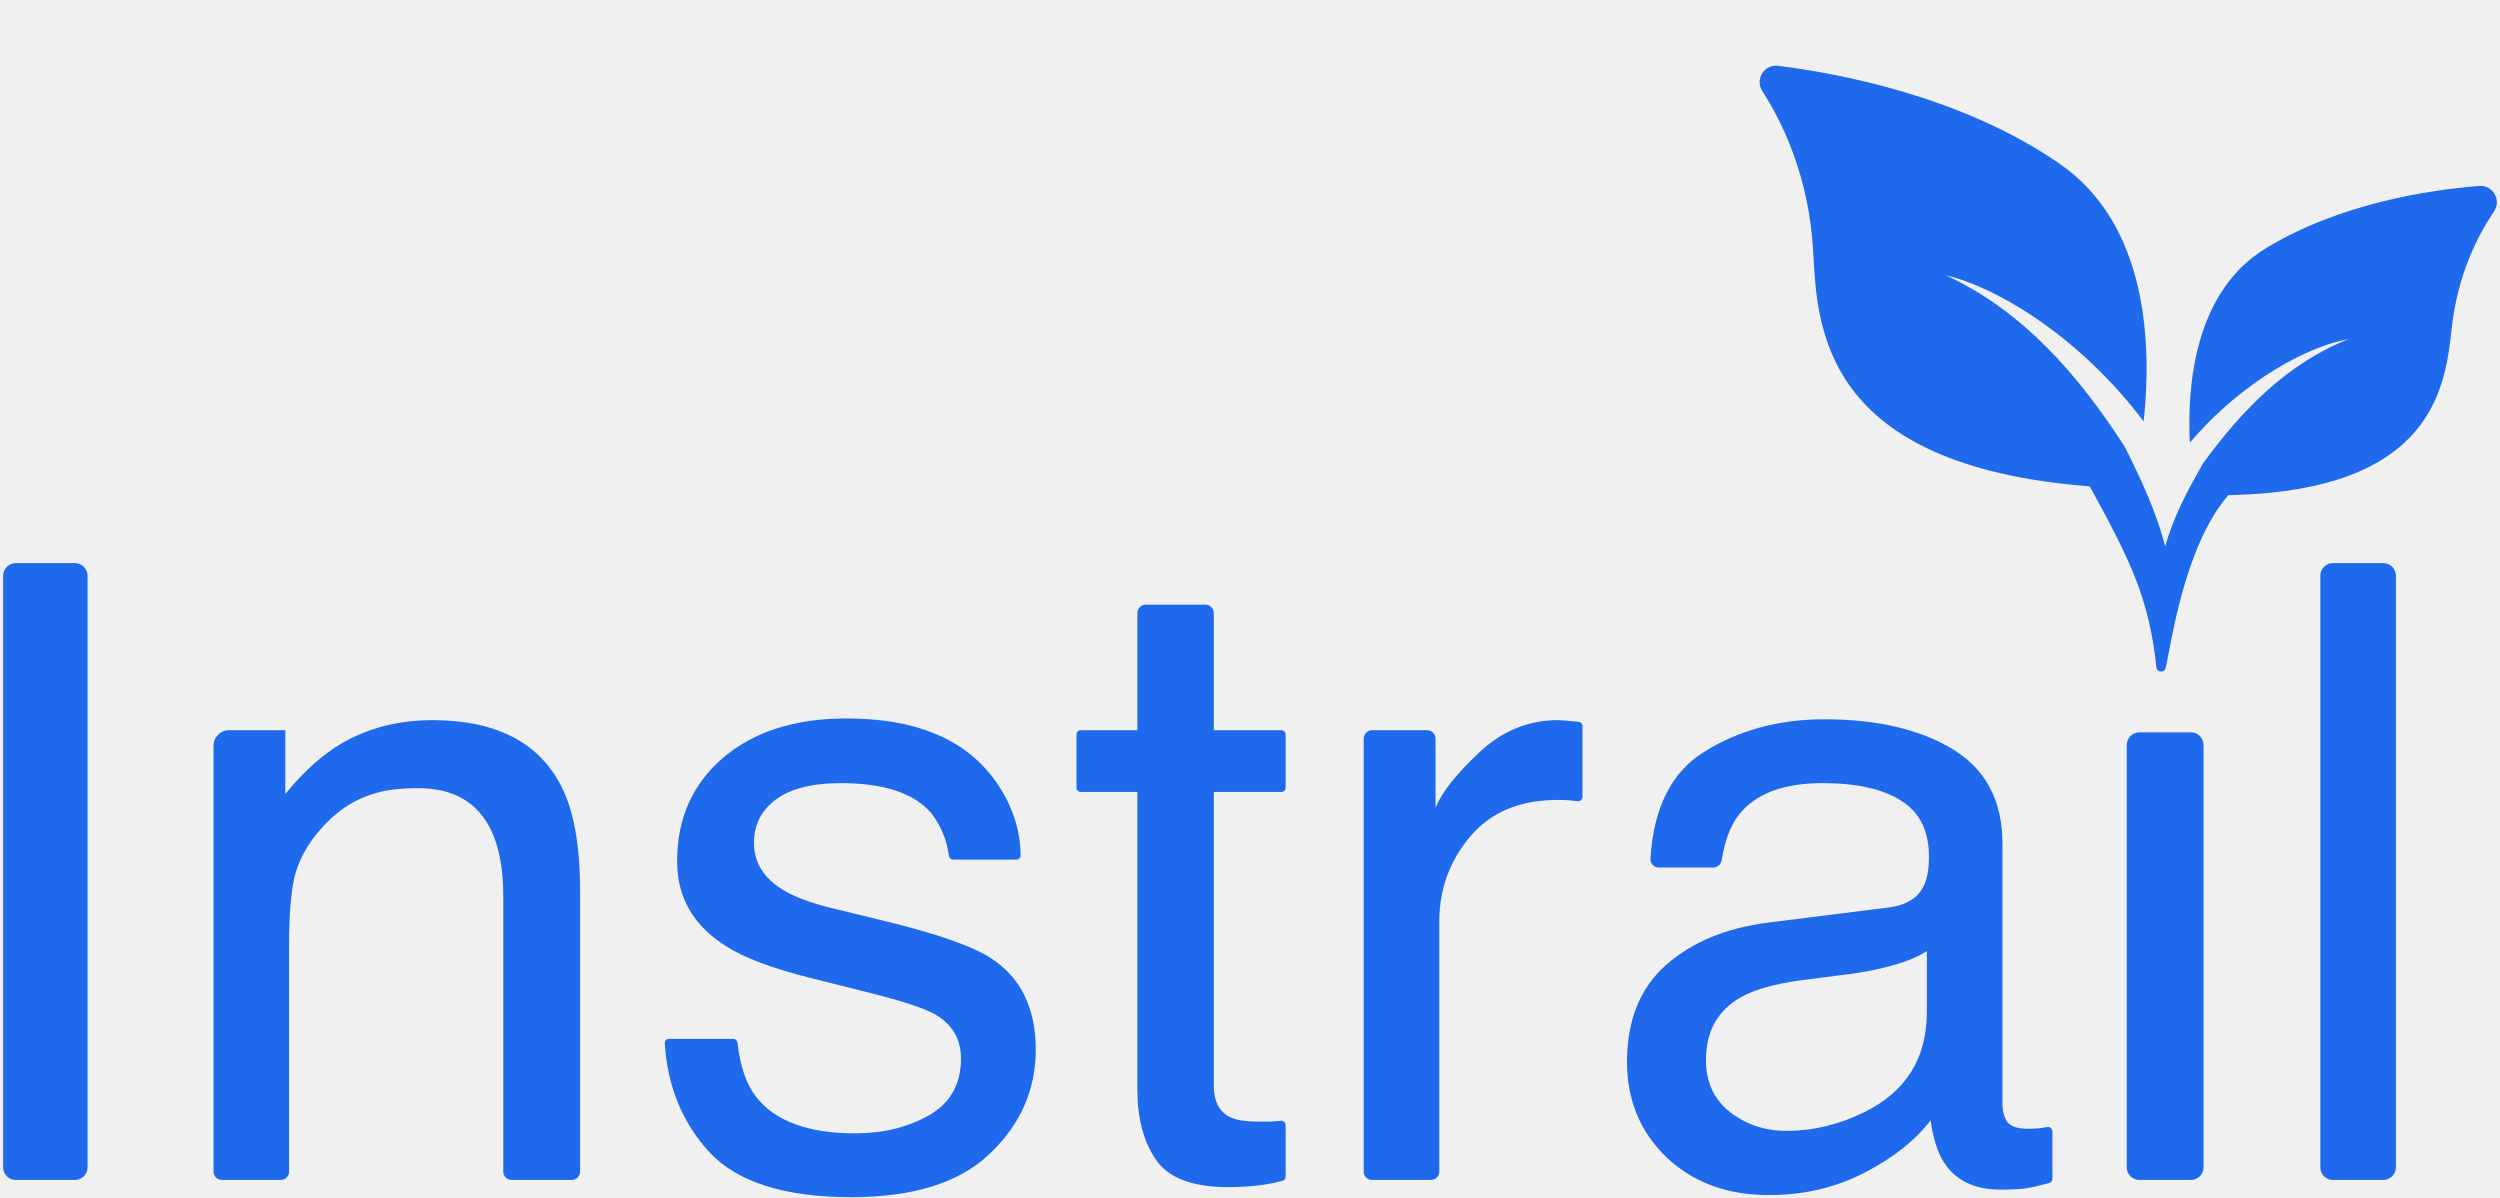
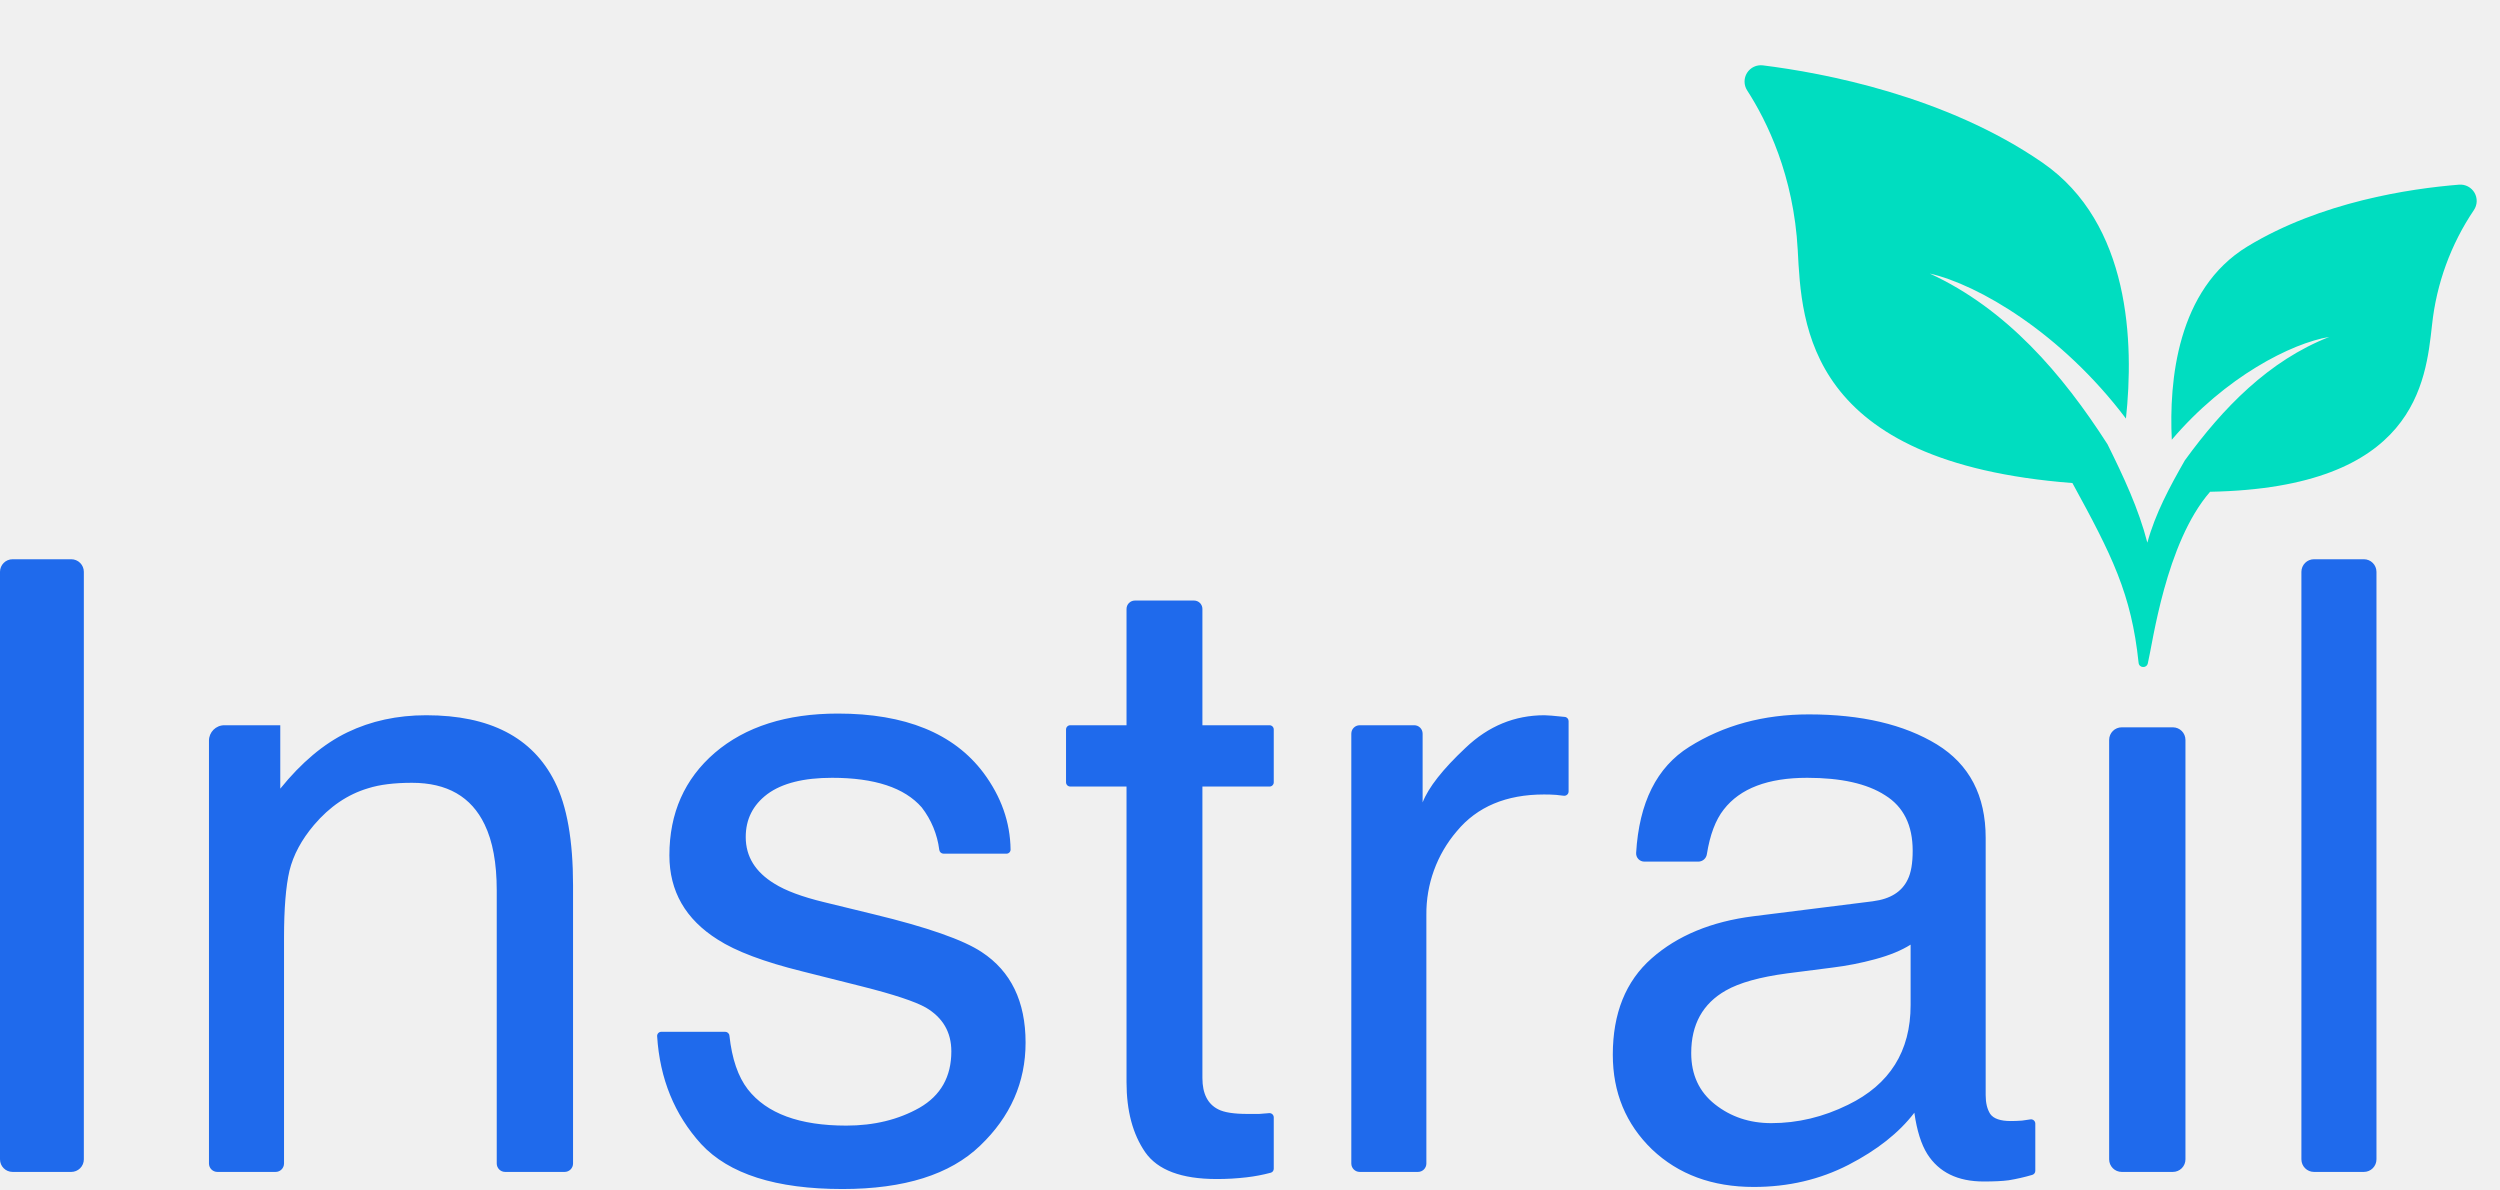
- <svg xmlns="http://www.w3.org/2000/svg" width="71" height="34" viewBox="0 0 71 34" fill="none">
-   <path d="M0.089 16.352C0.089 16.153 0.25 15.992 0.449 15.992H2.125C2.324 15.992 2.486 16.153 2.486 16.352V33.151C2.486 33.35 2.324 33.511 2.125 33.511H0.449C0.25 33.511 0.089 33.35 0.089 33.151V16.352Z" fill="#1F6AEC" />
-   <path d="M6.064 21.179C6.064 20.936 6.261 20.738 6.505 20.738H8.103V22.551C8.707 21.804 9.347 21.267 10.023 20.941C10.699 20.615 11.45 20.452 12.277 20.452C14.09 20.452 15.314 21.084 15.95 22.348C16.3 23.04 16.475 24.03 16.475 25.318V33.271C16.475 33.404 16.367 33.511 16.235 33.511H14.533C14.4 33.511 14.293 33.404 14.293 33.271V25.461C14.293 24.682 14.177 24.054 13.947 23.577C13.565 22.782 12.873 22.384 11.872 22.384C11.363 22.384 10.945 22.436 10.619 22.539C10.031 22.714 9.514 23.064 9.069 23.589C8.711 24.01 8.477 24.447 8.365 24.9C8.262 25.346 8.21 25.986 8.21 26.82V33.271C8.21 33.404 8.103 33.511 7.97 33.511H6.304C6.171 33.511 6.064 33.404 6.064 33.271V21.179Z" fill="#1F6AEC" />
-   <path d="M20.826 29.504C20.888 29.504 20.939 29.552 20.946 29.613C21.018 30.276 21.193 30.788 21.472 31.15C22.013 31.841 22.951 32.187 24.287 32.187C25.082 32.187 25.781 32.016 26.386 31.674C26.99 31.325 27.292 30.788 27.292 30.064C27.292 29.516 27.05 29.098 26.565 28.812C26.255 28.637 25.642 28.434 24.728 28.204L23.023 27.775C21.933 27.504 21.13 27.202 20.613 26.868C19.691 26.288 19.23 25.485 19.23 24.459C19.23 23.251 19.663 22.273 20.53 21.525C21.405 20.778 22.577 20.404 24.048 20.404C25.972 20.404 27.36 20.969 28.21 22.098C28.718 22.779 28.976 23.511 28.986 24.294C28.987 24.359 28.933 24.412 28.868 24.412H27.069C27.006 24.412 26.954 24.363 26.947 24.301C26.892 23.86 26.724 23.455 26.445 23.088C25.952 22.523 25.098 22.241 23.881 22.241C23.07 22.241 22.454 22.396 22.033 22.706C21.619 23.016 21.413 23.426 21.413 23.934C21.413 24.491 21.687 24.936 22.235 25.27C22.553 25.469 23.023 25.644 23.643 25.795L25.062 26.141C26.604 26.514 27.638 26.876 28.163 27.226C28.997 27.775 29.415 28.637 29.415 29.814C29.415 30.951 28.982 31.933 28.115 32.76C27.256 33.587 25.944 34 24.179 34C22.279 34 20.931 33.571 20.136 32.712C19.375 31.874 18.956 30.846 18.879 29.629C18.875 29.561 18.929 29.504 18.998 29.504H20.826Z" fill="#1F6AEC" />
-   <path d="M32.301 17.413C32.301 17.28 32.409 17.172 32.541 17.172H34.231C34.364 17.172 34.472 17.28 34.472 17.413V20.738H36.391C36.457 20.738 36.511 20.792 36.511 20.858V22.371C36.511 22.438 36.457 22.491 36.391 22.491H34.472V30.828C34.472 31.273 34.623 31.571 34.925 31.722C35.092 31.81 35.37 31.853 35.76 31.853C35.863 31.853 35.974 31.853 36.093 31.853C36.178 31.848 36.274 31.84 36.379 31.83C36.45 31.824 36.511 31.879 36.511 31.95V33.421C36.511 33.474 36.476 33.522 36.424 33.535C36.204 33.594 35.974 33.638 35.736 33.666C35.473 33.698 35.187 33.714 34.877 33.714C33.875 33.714 33.196 33.459 32.838 32.951C32.48 32.434 32.301 31.766 32.301 30.947V22.491H30.692C30.625 22.491 30.572 22.438 30.572 22.371V20.858C30.572 20.792 30.625 20.738 30.692 20.738H32.301V17.413Z" fill="#1F6AEC" />
-   <path d="M38.729 20.979C38.729 20.846 38.837 20.738 38.969 20.738H40.528C40.661 20.738 40.769 20.846 40.769 20.979V22.945C40.935 22.515 41.345 21.994 41.997 21.382C42.649 20.762 43.4 20.452 44.251 20.452C44.291 20.452 44.358 20.456 44.454 20.464C44.533 20.471 44.661 20.483 44.835 20.501C44.896 20.507 44.943 20.558 44.943 20.62V22.633C44.943 22.708 44.874 22.765 44.8 22.754C44.725 22.743 44.654 22.735 44.585 22.73C44.482 22.722 44.366 22.718 44.239 22.718C43.158 22.718 42.327 23.068 41.746 23.767C41.166 24.459 40.876 25.258 40.876 26.165V33.271C40.876 33.404 40.768 33.511 40.636 33.511H38.969C38.837 33.511 38.729 33.404 38.729 33.271V20.979Z" fill="#1F6AEC" />
-   <path d="M48.449 30.112C48.449 30.732 48.676 31.221 49.129 31.579C49.582 31.937 50.119 32.116 50.739 32.116C51.494 32.116 52.226 31.941 52.933 31.591C54.126 31.011 54.722 30.061 54.722 28.741V27.011C54.46 27.178 54.122 27.317 53.708 27.429C53.295 27.54 52.889 27.62 52.492 27.667L51.192 27.834C50.413 27.938 49.828 28.101 49.439 28.323C48.779 28.697 48.449 29.293 48.449 30.112ZM53.649 25.771C54.142 25.707 54.472 25.501 54.639 25.151C54.734 24.96 54.782 24.686 54.782 24.328C54.782 23.596 54.519 23.068 53.995 22.742C53.478 22.408 52.734 22.241 51.764 22.241C50.643 22.241 49.848 22.543 49.379 23.147C49.146 23.445 48.984 23.871 48.896 24.427C48.877 24.547 48.775 24.638 48.653 24.638H47.109C46.974 24.638 46.865 24.526 46.873 24.392C46.958 22.949 47.463 21.938 48.389 21.358C49.375 20.738 50.516 20.428 51.812 20.428C53.315 20.428 54.535 20.714 55.474 21.287C56.404 21.859 56.869 22.75 56.869 23.958V31.317C56.869 31.539 56.913 31.718 57 31.853C57.095 31.988 57.29 32.056 57.584 32.056C57.68 32.056 57.787 32.052 57.906 32.044C57.983 32.034 58.063 32.022 58.147 32.008C58.221 31.997 58.288 32.053 58.288 32.128V33.48C58.288 33.534 58.252 33.581 58.201 33.595C57.909 33.676 57.684 33.728 57.525 33.75C57.35 33.773 57.111 33.785 56.809 33.785C56.07 33.785 55.533 33.523 55.199 32.998C55.024 32.72 54.901 32.326 54.829 31.818C54.392 32.39 53.764 32.887 52.945 33.308C52.126 33.73 51.224 33.94 50.238 33.94C49.053 33.94 48.083 33.583 47.328 32.867C46.581 32.144 46.207 31.241 46.207 30.16C46.207 28.975 46.577 28.057 47.316 27.405C48.055 26.753 49.025 26.351 50.226 26.2L53.649 25.771Z" fill="#1F6AEC" />
-   <path d="M60.399 21.158C60.399 20.959 60.56 20.798 60.759 20.798H62.221C62.42 20.798 62.581 20.959 62.581 21.158V33.151C62.581 33.35 62.42 33.511 62.221 33.511H60.759C60.56 33.511 60.399 33.35 60.399 33.151V21.158Z" fill="#1F6AEC" />
-   <path d="M65.897 16.352C65.897 16.153 66.058 15.992 66.257 15.992H67.683C67.882 15.992 68.044 16.153 68.044 16.352V33.151C68.044 33.35 67.882 33.511 67.683 33.511H66.257C66.058 33.511 65.897 33.35 65.897 33.151V16.352Z" fill="#1F6AEC" />
-   <g clip-path="url(#clip0)">
-     <path d="M64.355 7.048C62.337 8.275 62.11 10.907 62.191 12.573C63.726 10.769 65.617 9.813 66.697 9.633C64.96 10.313 63.652 11.668 62.564 13.163C62.125 13.933 61.721 14.685 61.492 15.517C61.241 14.543 60.814 13.633 60.353 12.704C59.057 10.686 57.465 8.834 55.27 7.822C56.654 8.137 59.03 9.517 60.88 11.968C61.11 9.817 61.015 6.393 58.496 4.652C55.725 2.737 52.227 2.084 50.499 1.869C50.107 1.82 49.834 2.251 50.048 2.583C50.614 3.46 51.382 5.022 51.495 7.154C51.608 9.285 51.739 13.224 59.349 13.812C60.48 15.878 61.036 16.979 61.242 18.953C61.258 19.103 61.469 19.117 61.505 18.971C61.645 18.399 62.014 15.524 63.286 14.062C69.173 13.95 69.45 10.924 69.633 9.288C69.801 7.787 70.371 6.681 70.83 6.007C71.05 5.684 70.797 5.25 70.407 5.281C69.004 5.392 66.454 5.771 64.355 7.048Z" fill="#1F6AEC" />
+ <svg xmlns="http://www.w3.org/2000/svg" width="82" height="39" fill="none">
+   <path fill="#1F6AEC" d="M0 18.757c0-.229.185-.414.413-.414h1.923c.229 0 .414.185.414.414v19.269a.413.413 0 0 1-.414.413H.413A.413.413 0 0 1 0 38.026v-19.27ZM6.854 24.294c0-.28.226-.506.505-.506h1.834v2.08c.693-.858 1.427-1.474 2.202-1.848.776-.373 1.637-.56 2.586-.56 2.08 0 3.484.725 4.213 2.175.402.793.602 1.928.602 3.406v9.122a.276.276 0 0 1-.275.276h-1.953a.276.276 0 0 1-.275-.276v-8.958c0-.894-.132-1.614-.397-2.161-.438-.912-1.231-1.368-2.38-1.368-.584 0-1.063.059-1.437.178-.675.2-1.267.602-1.778 1.203-.41.484-.68.985-.807 1.505-.119.51-.178 1.245-.178 2.203v7.398a.276.276 0 0 1-.276.276H7.13a.276.276 0 0 1-.276-.276v-13.87ZM23.786 33.843a.14.14 0 0 1 .139.125c.082.76.283 1.347.603 1.762.62.794 1.697 1.19 3.229 1.19.912 0 1.714-.195 2.407-.588.693-.4 1.04-1.017 1.04-1.846 0-.63-.278-1.108-.835-1.437-.355-.2-1.057-.433-2.106-.697l-1.957-.493c-1.249-.31-2.17-.657-2.763-1.04-1.058-.665-1.587-1.586-1.587-2.763 0-1.386.497-2.508 1.491-3.365 1.004-.857 2.349-1.286 4.036-1.286 2.207 0 3.799.647 4.774 1.942.582.782.879 1.622.89 2.52 0 .074-.06.134-.136.134h-2.063a.143.143 0 0 1-.14-.126 2.851 2.851 0 0 0-.575-1.392c-.566-.648-1.546-.971-2.942-.971-.93 0-1.637.177-2.12.533-.474.356-.711.825-.711 1.41 0 .638.314 1.148.944 1.531.364.228.902.429 1.614.602l1.628.397c1.77.428 2.955.843 3.557 1.245.957.629 1.436 1.619 1.436 2.968 0 1.304-.497 2.43-1.491 3.38-.985.948-2.49 1.422-4.515 1.422-2.18 0-3.725-.492-4.637-1.477-.873-.962-1.354-2.14-1.442-3.537a.136.136 0 0 1 .136-.143h2.096ZM36.95 19.973c0-.152.123-.275.275-.275h1.939c.152 0 .275.123.275.275v3.815h2.202c.076 0 .138.062.138.138v1.735a.138.138 0 0 1-.138.138h-2.202v9.562c0 .51.174.853.52 1.026.192.1.51.15.958.15h.383c.097-.006.206-.015.327-.026a.139.139 0 0 1 .152.138v1.687c0 .06-.04.115-.1.13a5.533 5.533 0 0 1-.79.15 8.21 8.21 0 0 1-.985.056c-1.149 0-1.929-.292-2.339-.876-.41-.593-.615-1.359-.615-2.298v-9.7h-1.846a.138.138 0 0 1-.138-.137v-1.735c0-.076.062-.138.138-.138h1.846v-3.815ZM44.323 24.064c0-.153.123-.276.276-.276h1.788c.152 0 .275.123.275.276v2.255c.192-.493.662-1.09 1.41-1.792.747-.712 1.609-1.067 2.585-1.067.045 0 .123.004.232.013l.438.042c.07.007.123.067.123.137v2.31a.142.142 0 0 1-.164.138 3.37 3.37 0 0 0-.246-.028 5.224 5.224 0 0 0-.397-.013c-1.24 0-2.193.401-2.859 1.204a4.152 4.152 0 0 0-.999 2.75v8.15a.276.276 0 0 1-.275.276h-1.911a.276.276 0 0 1-.276-.276v-14.1ZM55.472 34.54c0 .712.26 1.273.78 1.683.52.41 1.135.616 1.847.616.866 0 1.705-.201 2.517-.602 1.368-.666 2.052-1.756 2.052-3.27v-1.983c-.301.191-.689.35-1.163.478a9.9 9.9 0 0 1-1.395.274l-1.491.191c-.894.119-1.565.306-2.011.561-.757.429-1.136 1.113-1.136 2.052Zm5.965-4.98c.565-.072.944-.31 1.135-.71.11-.22.164-.534.164-.945 0-.838-.3-1.445-.903-1.819-.592-.383-1.445-.574-2.558-.574-1.286 0-2.198.346-2.736 1.04-.268.34-.453.83-.554 1.467a.284.284 0 0 1-.278.242h-1.772a.269.269 0 0 1-.27-.282c.097-1.655.677-2.815 1.739-3.48 1.13-.711 2.44-1.067 3.926-1.067 1.724 0 3.123.329 4.2.985 1.067.657 1.6 1.678 1.6 3.064v8.441c0 .255.05.46.15.616.11.155.334.232.671.232.11 0 .233-.004.37-.014.088-.011.18-.025.275-.04a.14.14 0 0 1 .162.136v1.552c0 .061-.04.115-.1.132a6.285 6.285 0 0 1-.775.177c-.201.027-.475.04-.821.04-.848 0-1.464-.3-1.847-.902-.2-.32-.342-.77-.424-1.354-.502.656-1.222 1.226-2.161 1.71-.94.483-1.975.725-3.106.725-1.359 0-2.471-.41-3.338-1.232-.857-.83-1.286-1.865-1.286-3.105 0-1.359.424-2.412 1.273-3.16.848-.748 1.96-1.208 3.337-1.382l3.927-.492ZM69.18 24.27c0-.229.185-.414.413-.414h1.676c.229 0 .414.185.414.414v13.756a.413.413 0 0 1-.414.413h-1.676a.413.413 0 0 1-.413-.413V24.27ZM75.486 18.757c0-.229.185-.414.413-.414h1.636c.228 0 .413.185.413.414v19.269a.413.413 0 0 1-.413.413h-1.636a.413.413 0 0 1-.413-.413v-19.27Z" />
+   <g clip-path="url(#a)">
+     <path fill="#00DDC0" d="M73.716 8.084c-2.314 1.408-2.574 4.427-2.481 6.339 1.76-2.07 3.93-3.166 5.168-3.373-1.992.78-3.493 2.334-4.74 4.05-.504.882-.968 1.745-1.23 2.699-.288-1.117-.778-2.16-1.307-3.227-1.486-2.315-3.312-4.44-5.83-5.6 1.587.362 4.313 1.945 6.435 4.757.264-2.468.155-6.395-2.734-8.392-3.18-2.197-7.192-2.946-9.174-3.193a.535.535 0 0 0-.517.82c.649 1.005 1.53 2.796 1.66 5.242.13 2.445.28 6.963 9.009 7.638 1.297 2.37 1.935 3.633 2.171 5.897.018.172.26.188.302.02.16-.656.583-3.953 2.043-5.631 6.752-.128 7.07-3.6 7.28-5.476a8.313 8.313 0 0 1 1.373-3.764.535.535 0 0 0-.485-.833c-1.61.129-4.534.563-6.943 2.027Z" />
  </g>
  <defs>
-     <clipPath id="clip0">
-       <rect width="20.939" height="20.939" fill="white" transform="translate(49.9729)" />
+     <clipPath id="a">
+       <path fill="#fff" d="M0 0h24.018v24.018H0z" transform="translate(57.22)" />
    </clipPath>
  </defs>
</svg>
